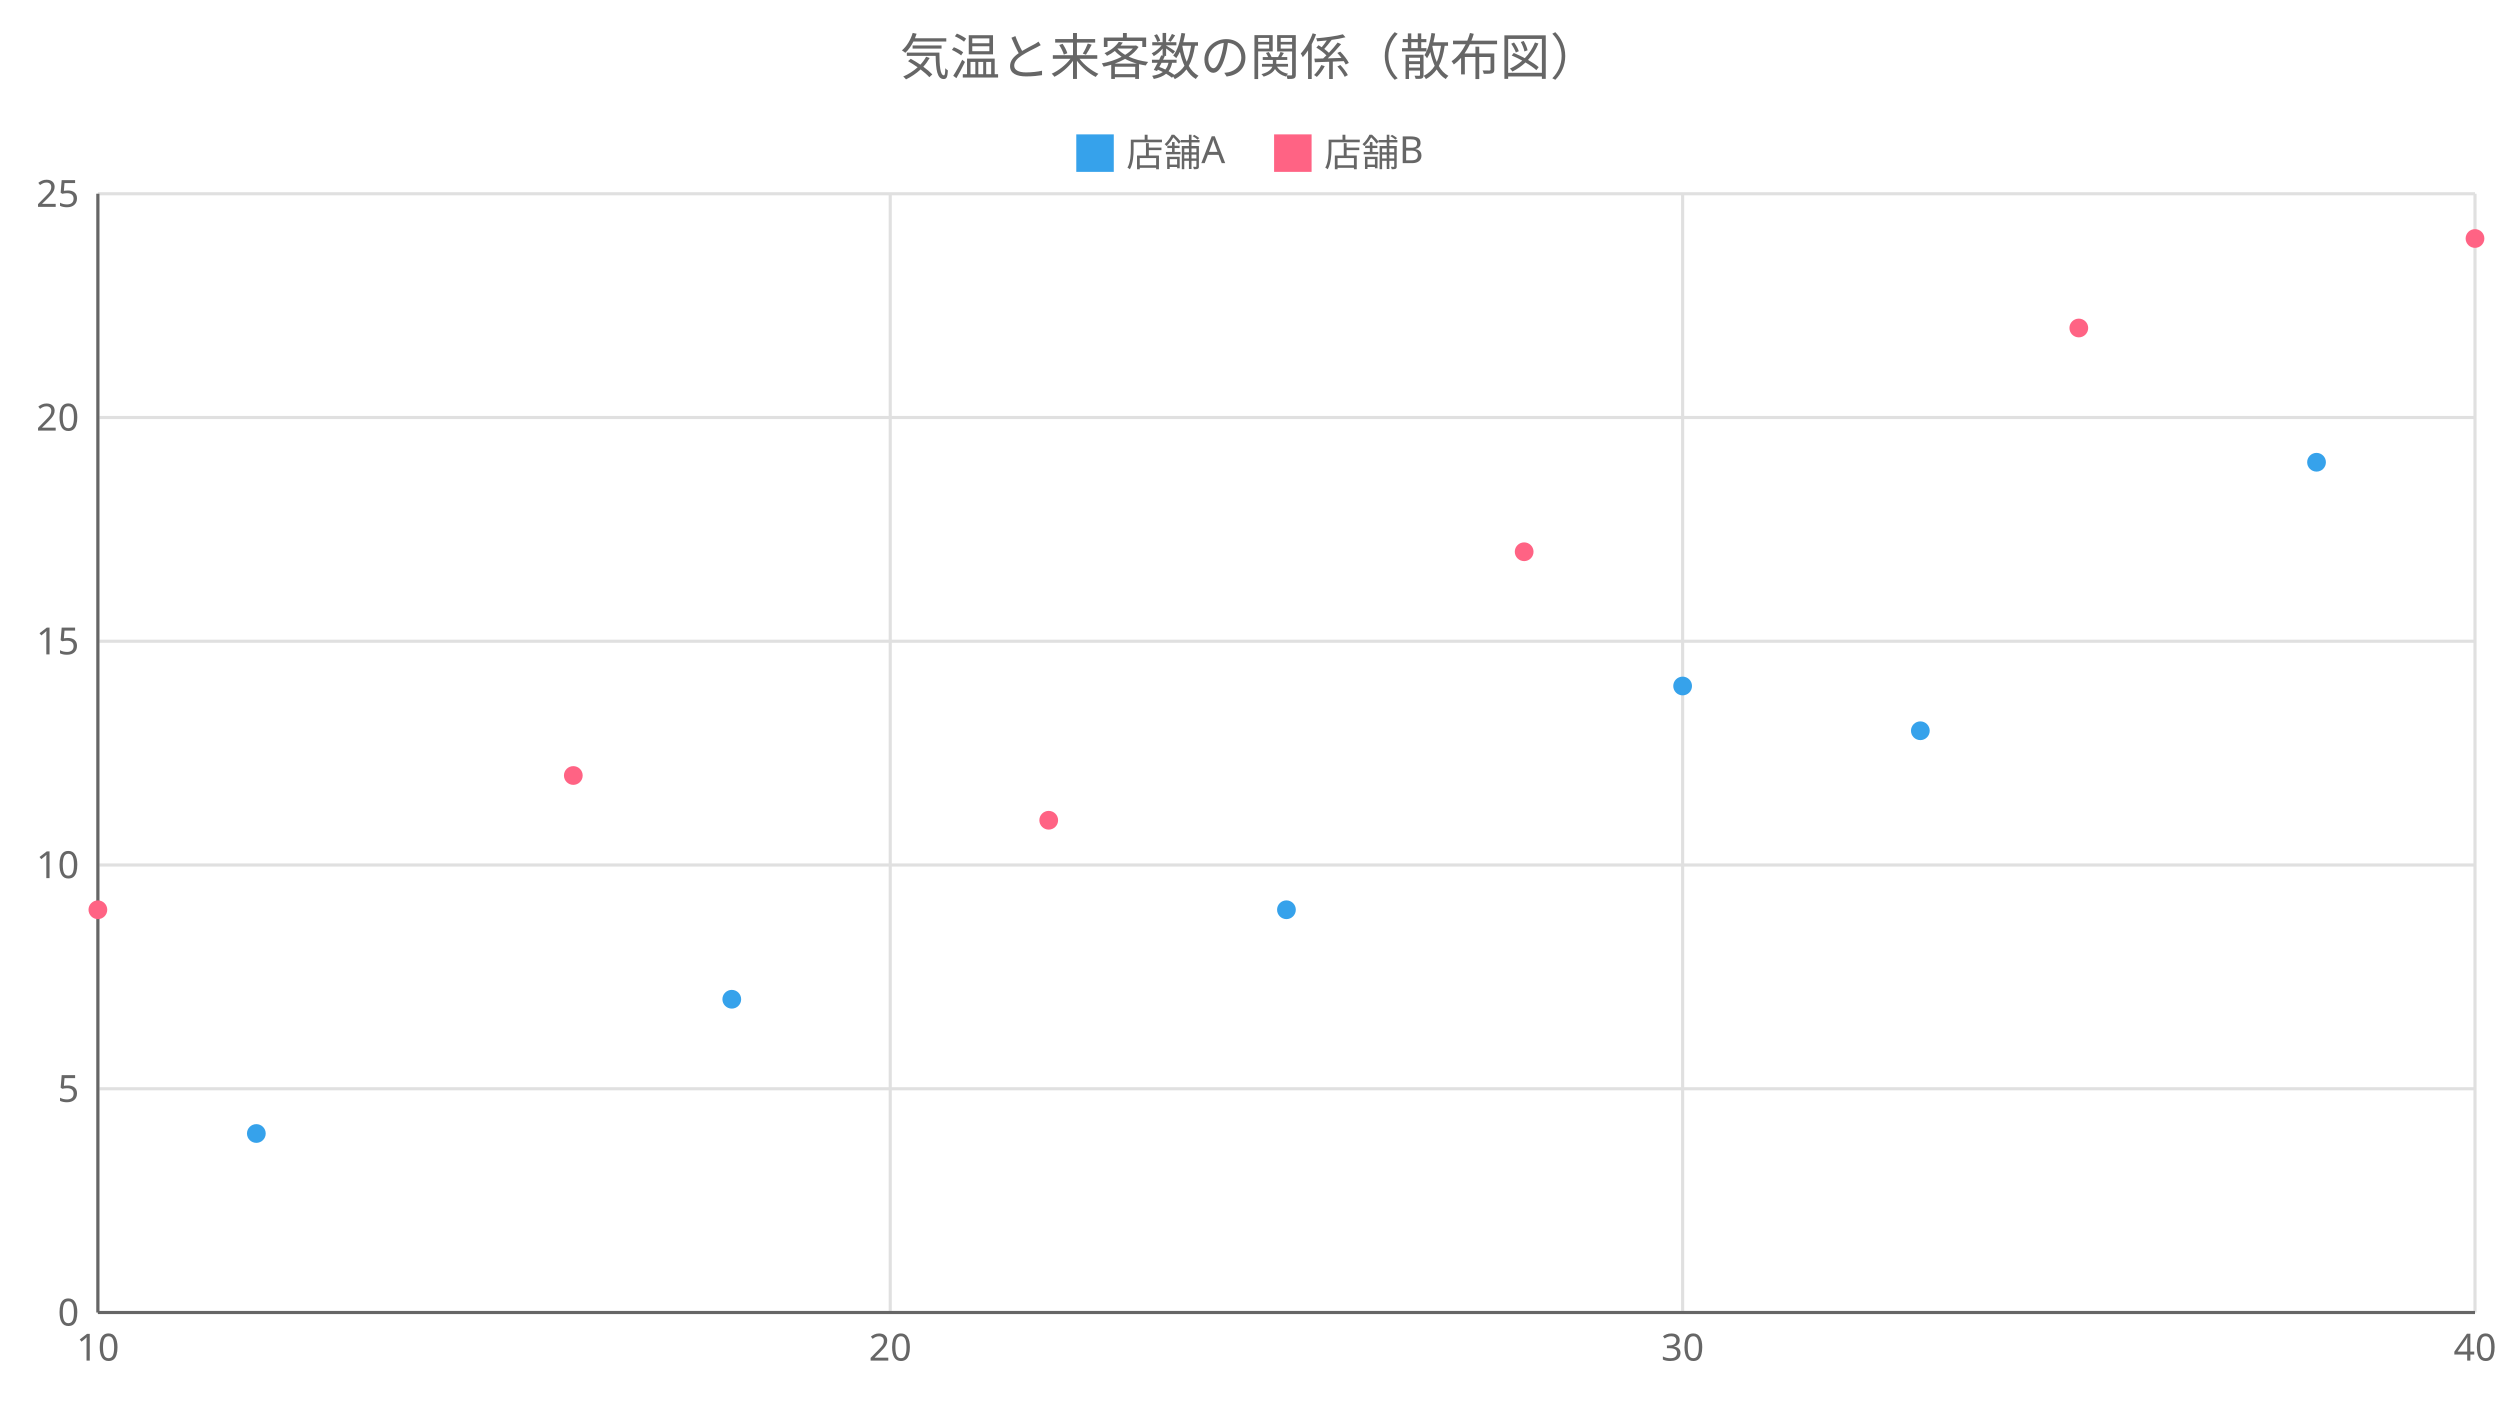
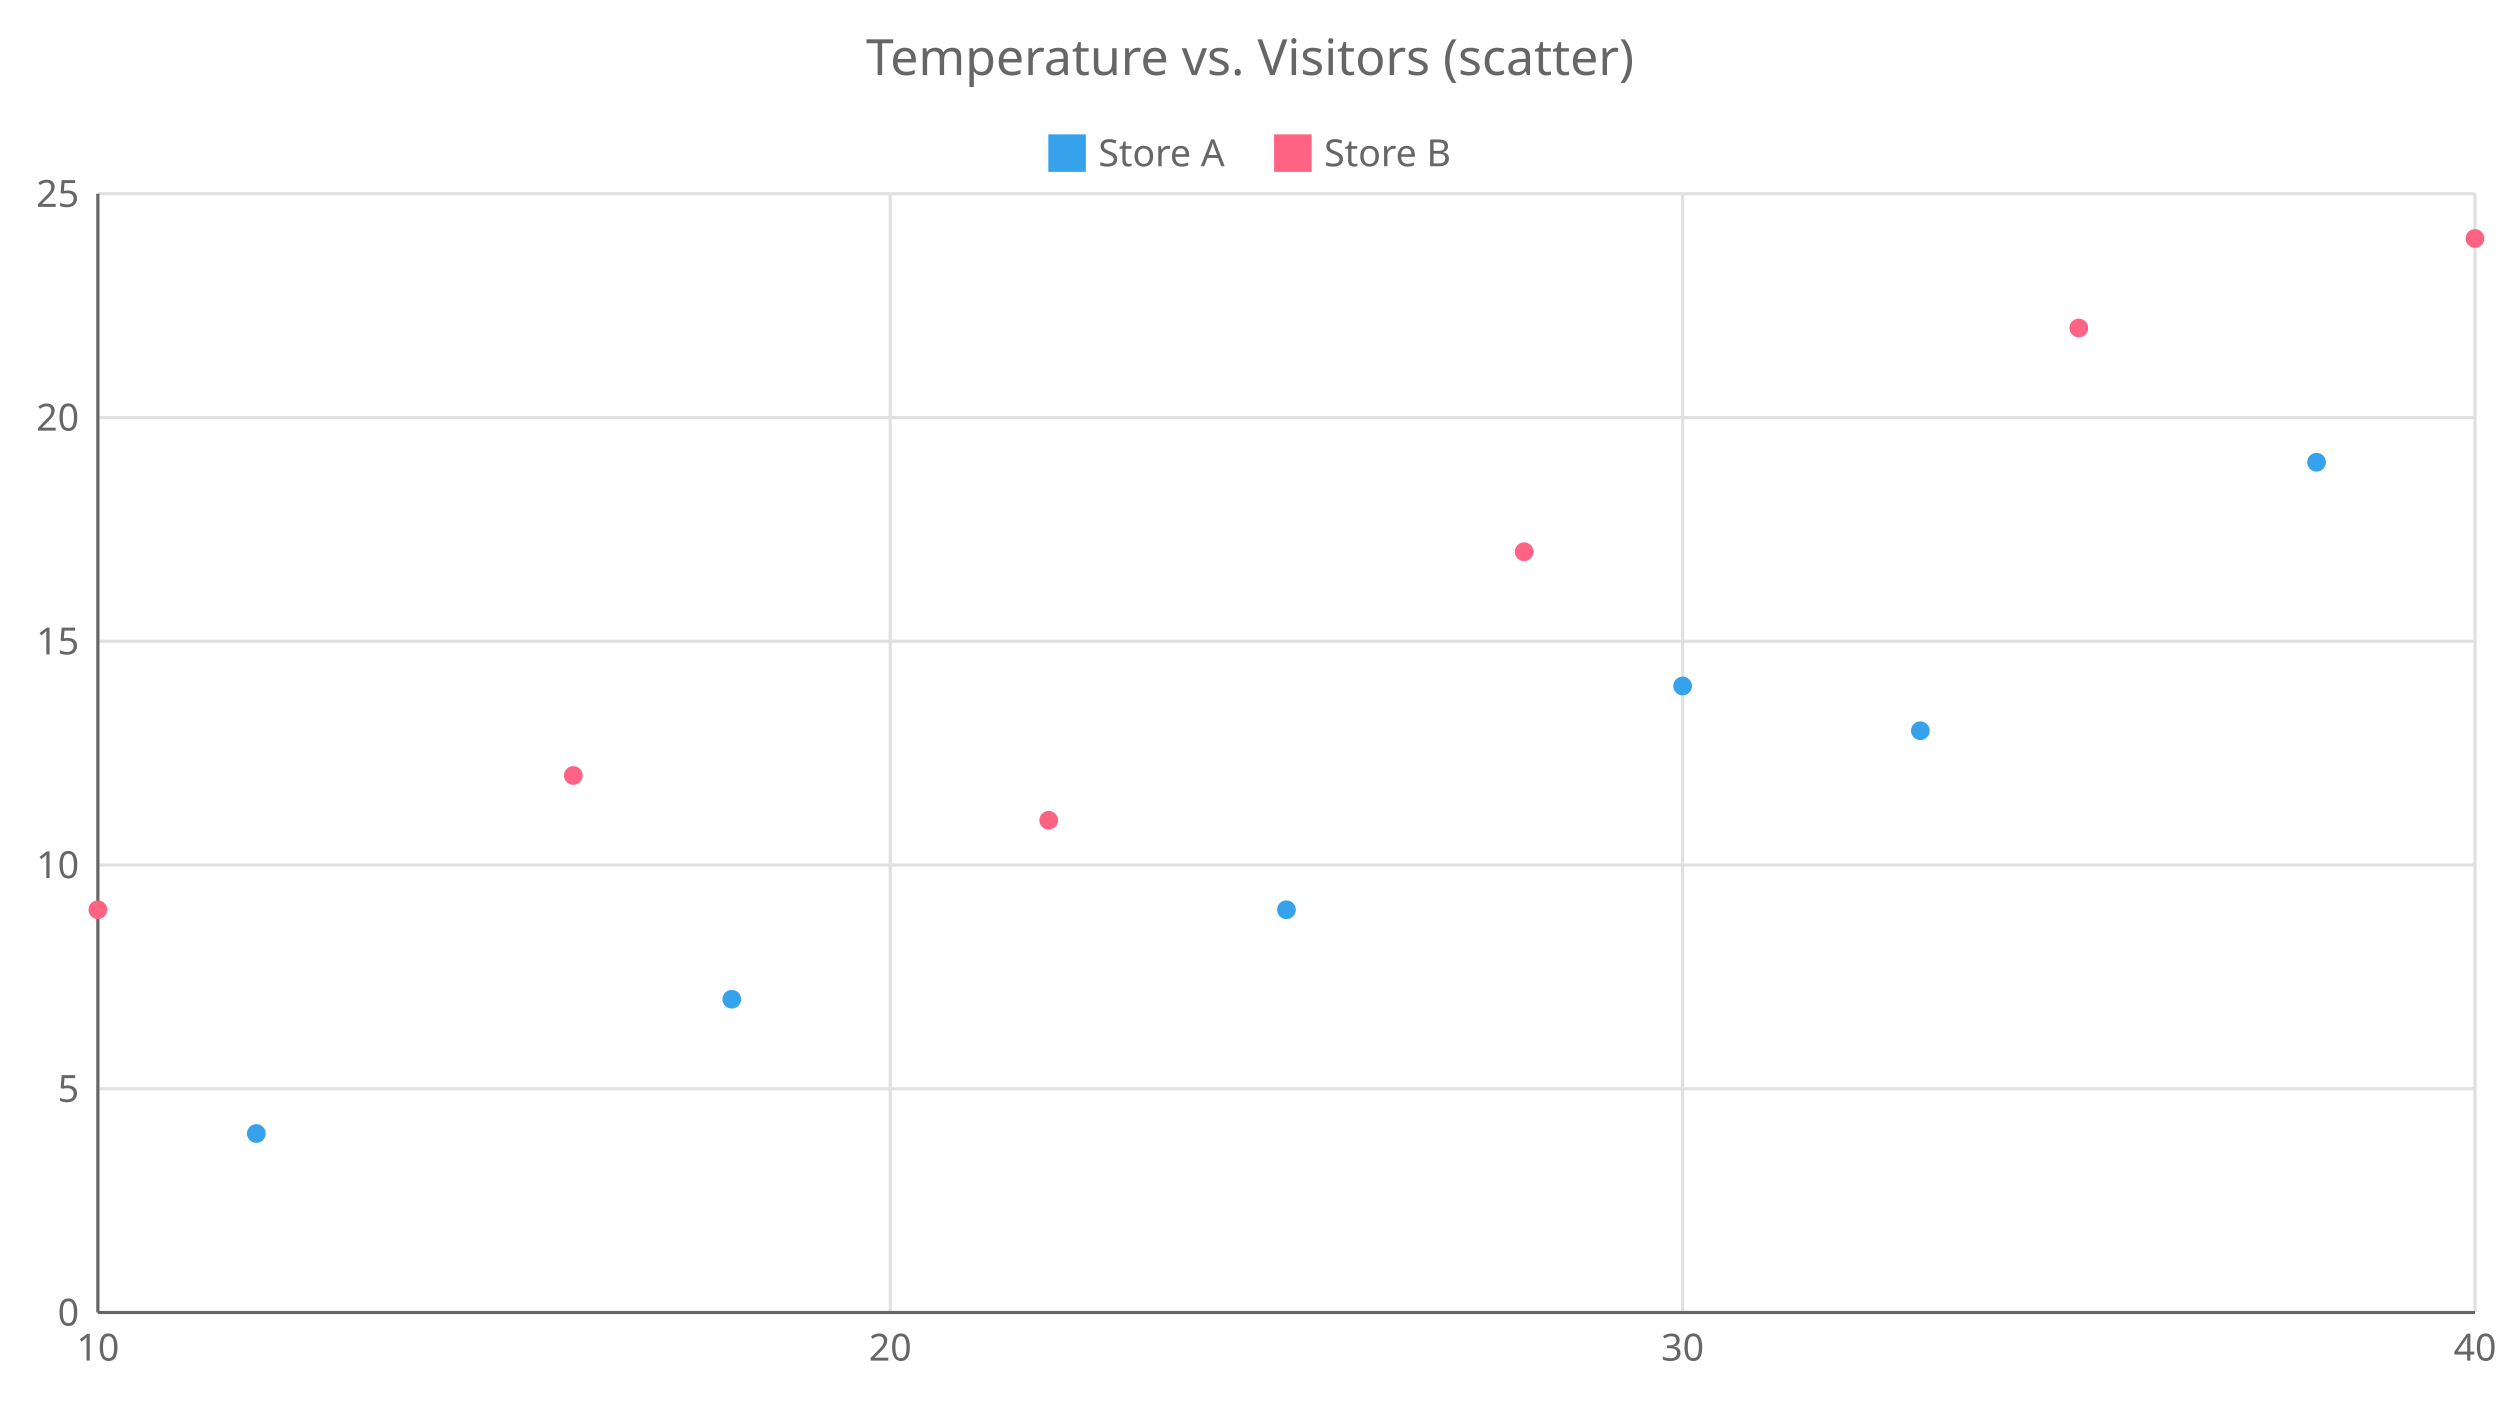
<svg xmlns="http://www.w3.org/2000/svg" width="800" height="450" viewBox="0 0 800 450">
-   <text x="400" y="24" font-family="Noto Sans JP, sans-serif" font-size="16" text-anchor="middle" fill="#666666">気温と来客数の関係（散布図）</text>
+   <text x="400" y="24" font-family="Noto Sans JP, sans-serif" font-size="16" text-anchor="middle" fill="#666666">Temperature vs. Visitors (scatter)</text>
  <line x1="31.32" y1="420" x2="792" y2="420" stroke="#e0e0e0" stroke-width="1" />
  <text x="25.32" y="424.2" font-family="Noto Sans JP, sans-serif" font-size="12" text-anchor="end" fill="#666666">0</text>
  <line x1="31.32" y1="348.4" x2="792" y2="348.4" stroke="#e0e0e0" stroke-width="1" />
  <text x="25.32" y="352.6" font-family="Noto Sans JP, sans-serif" font-size="12" text-anchor="end" fill="#666666">5</text>
  <line x1="31.32" y1="276.8" x2="792" y2="276.8" stroke="#e0e0e0" stroke-width="1" />
  <text x="25.32" y="281" font-family="Noto Sans JP, sans-serif" font-size="12" text-anchor="end" fill="#666666">10</text>
  <line x1="31.32" y1="205.2" x2="792" y2="205.2" stroke="#e0e0e0" stroke-width="1" />
  <text x="25.32" y="209.4" font-family="Noto Sans JP, sans-serif" font-size="12" text-anchor="end" fill="#666666">15</text>
  <line x1="31.32" y1="133.6" x2="792" y2="133.6" stroke="#e0e0e0" stroke-width="1" />
  <text x="25.32" y="137.8" font-family="Noto Sans JP, sans-serif" font-size="12" text-anchor="end" fill="#666666">20</text>
  <line x1="31.32" y1="62" x2="792" y2="62" stroke="#e0e0e0" stroke-width="1" />
  <text x="25.32" y="66.2" font-family="Noto Sans JP, sans-serif" font-size="12" text-anchor="end" fill="#666666">25</text>
  <line x1="31.32" y1="62" x2="31.32" y2="420" stroke="#e0e0e0" stroke-width="1" />
  <text x="31.32" y="435.4" font-family="Noto Sans JP, sans-serif" font-size="12" text-anchor="middle" fill="#666666">10</text>
  <line x1="284.88" y1="62" x2="284.88" y2="420" stroke="#e0e0e0" stroke-width="1" />
  <text x="284.88" y="435.4" font-family="Noto Sans JP, sans-serif" font-size="12" text-anchor="middle" fill="#666666">20</text>
  <line x1="538.44" y1="62" x2="538.44" y2="420" stroke="#e0e0e0" stroke-width="1" />
  <text x="538.44" y="435.4" font-family="Noto Sans JP, sans-serif" font-size="12" text-anchor="middle" fill="#666666">30</text>
  <line x1="792" y1="62" x2="792" y2="420" stroke="#e0e0e0" stroke-width="1" />
  <text x="792" y="435.4" font-family="Noto Sans JP, sans-serif" font-size="12" text-anchor="middle" fill="#666666">40</text>
  <line x1="31.32" y1="420" x2="792" y2="420" stroke="#666666" stroke-width="1" />
  <line x1="31.32" y1="62" x2="31.32" y2="420" stroke="#666666" stroke-width="1" />
  <circle cx="82.03" cy="362.72" r="3" fill="#36a2eb" />
  <circle cx="234.17" cy="319.76" r="3" fill="#36a2eb" />
  <circle cx="411.66" cy="291.12" r="3" fill="#36a2eb" />
  <circle cx="538.44" cy="219.52" r="3" fill="#36a2eb" />
  <circle cx="614.51" cy="233.84" r="3" fill="#36a2eb" />
  <circle cx="741.29" cy="147.92" r="3" fill="#36a2eb" />
  <circle cx="31.32" cy="291.12" r="3" fill="#ff6384" />
  <circle cx="183.46" cy="248.16" r="3" fill="#ff6384" />
  <circle cx="335.59" cy="262.48" r="3" fill="#ff6384" />
  <circle cx="487.73" cy="176.56" r="3" fill="#ff6384" />
  <circle cx="665.22" cy="104.96" r="3" fill="#ff6384" />
  <circle cx="792" cy="76.32" r="3" fill="#ff6384" />
-   <rect x="344.41" y="43" width="12" height="12" fill="#36a2eb" />
-   <text x="360.41" y="53.2" font-family="Noto Sans JP, sans-serif" font-size="12" text-anchor="start" fill="#666666">店舗A</text>
+   <rect x="335.47" y="43" width="12" height="12" fill="#36a2eb" />
+   <text x="351.47" y="53.2" font-family="Noto Sans JP, sans-serif" font-size="12" text-anchor="start" fill="#666666">Store A</text>
  <rect x="407.71" y="43" width="12" height="12" fill="#ff6384" />
-   <text x="423.71" y="53.2" font-family="Noto Sans JP, sans-serif" font-size="12" text-anchor="start" fill="#666666">店舗B</text>
+   <text x="423.71" y="53.2" font-family="Noto Sans JP, sans-serif" font-size="12" text-anchor="start" fill="#666666">Store B</text>
</svg>
